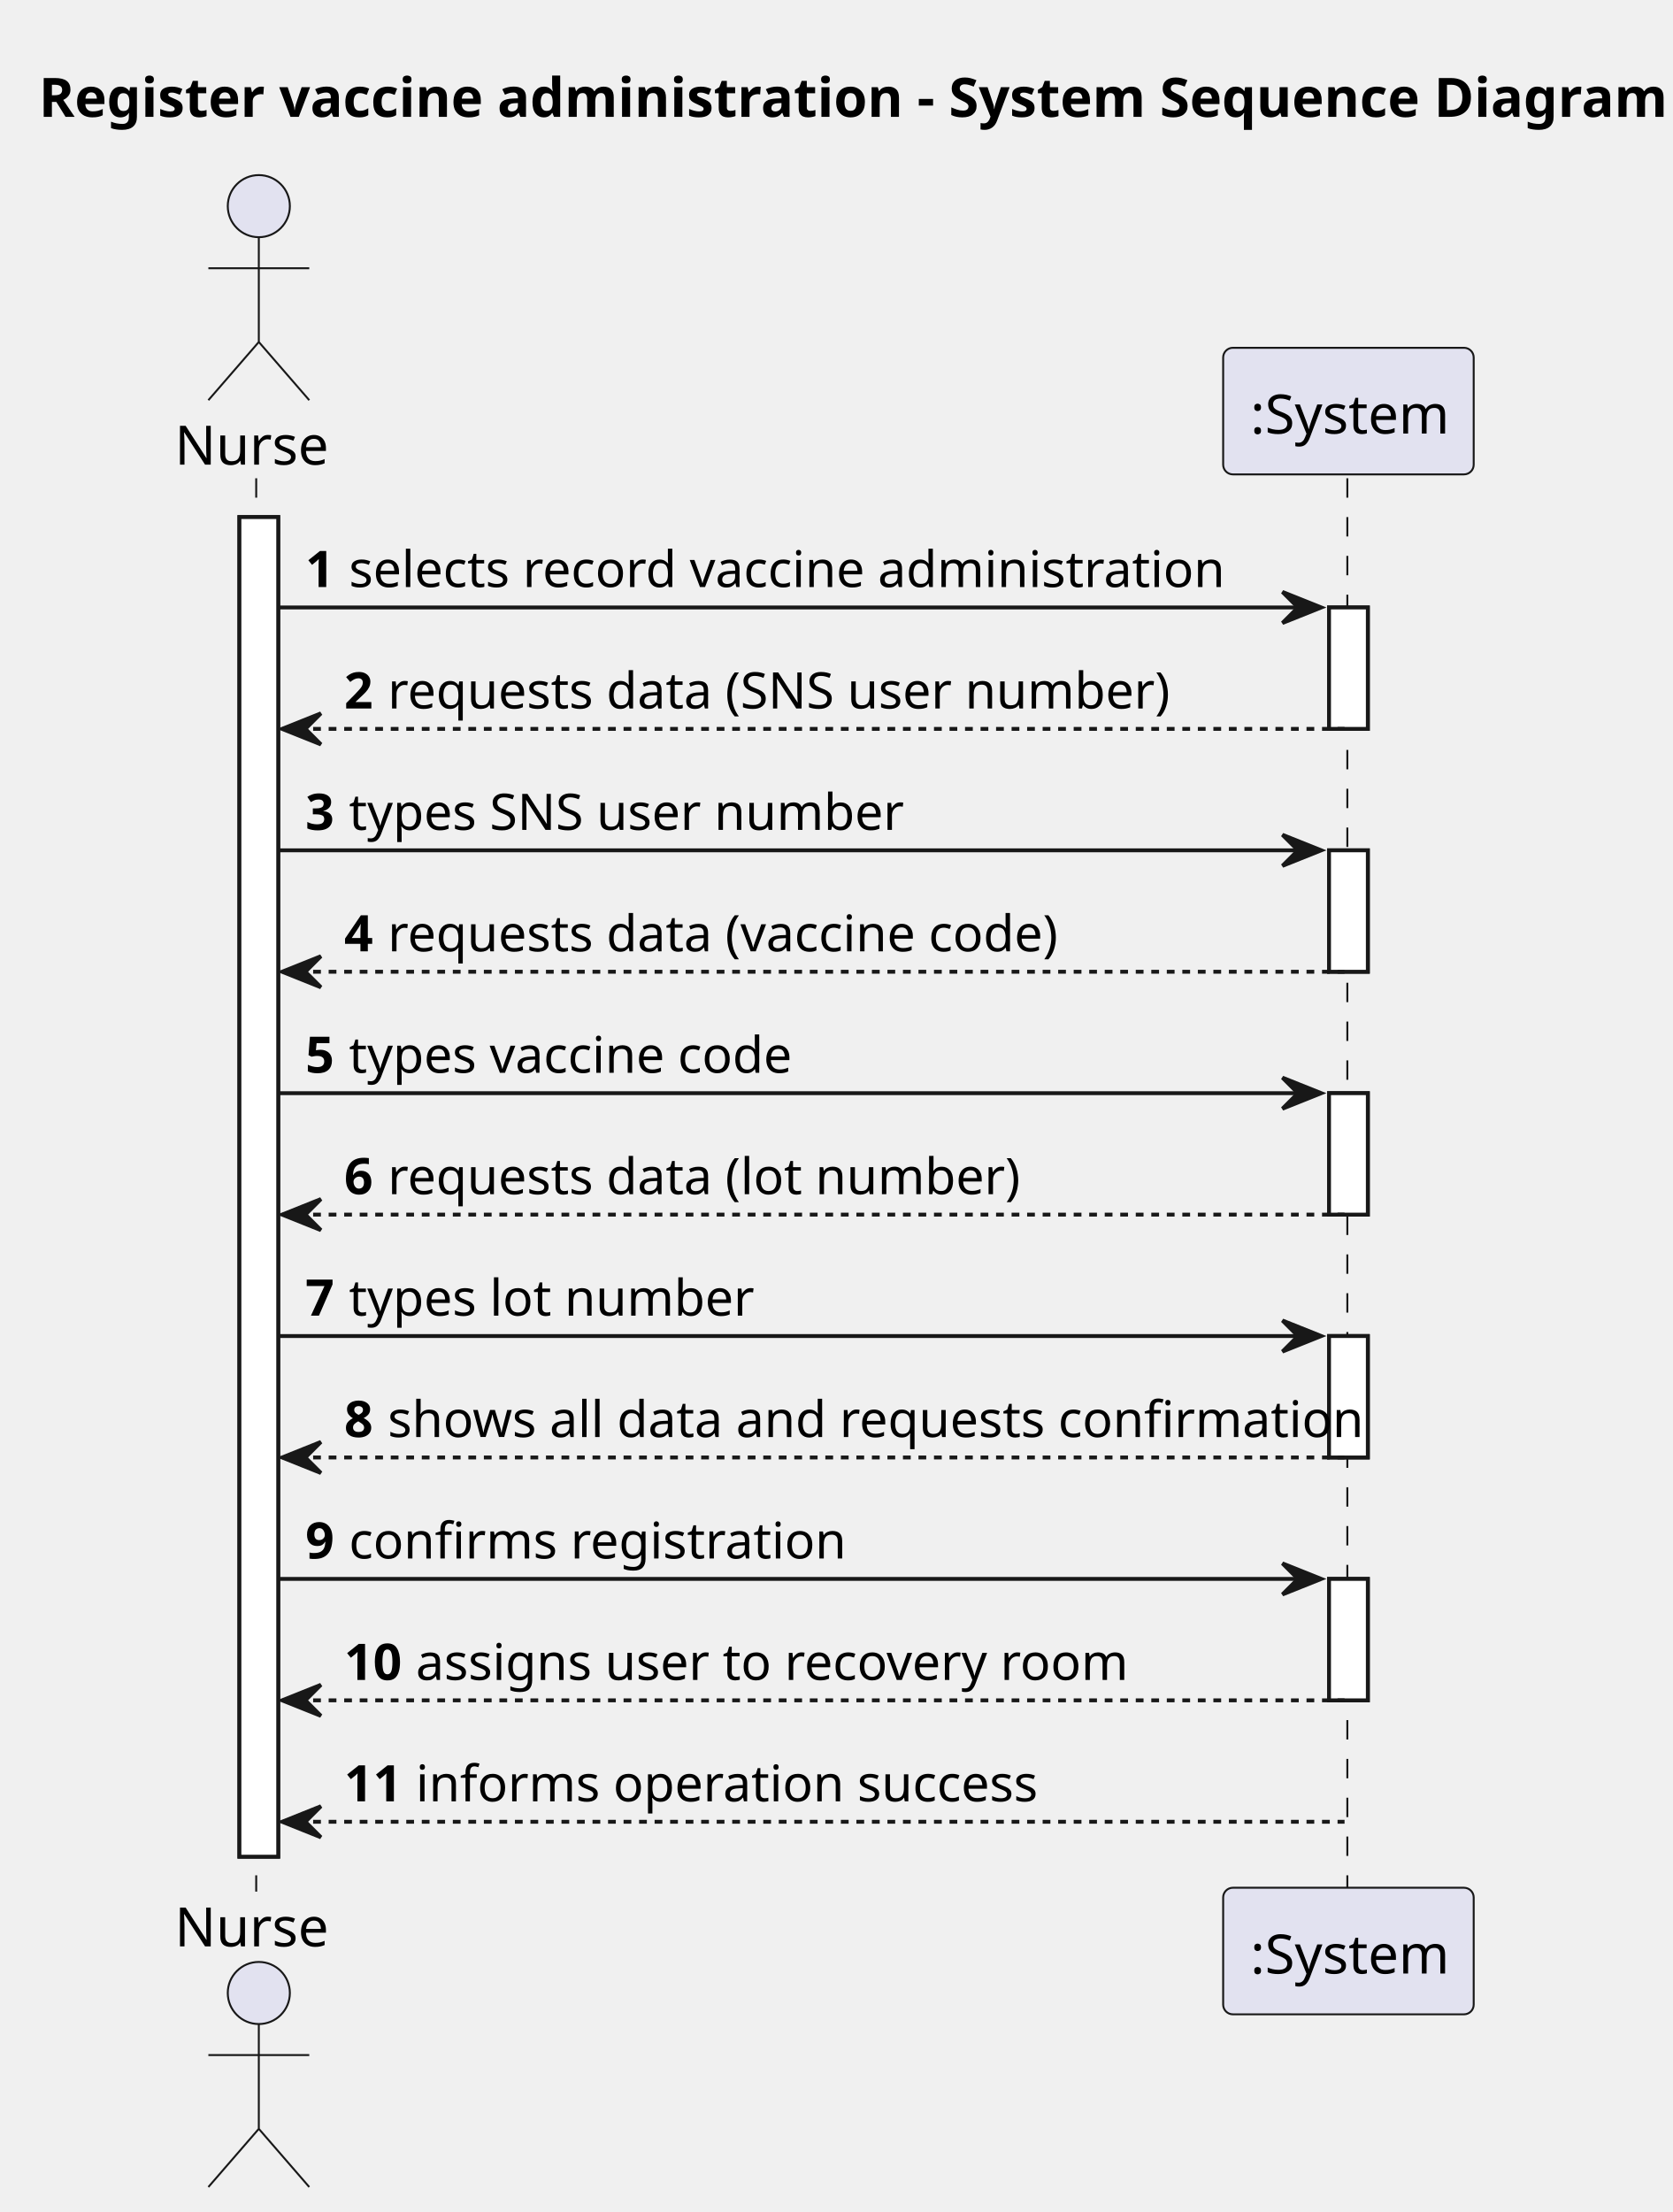
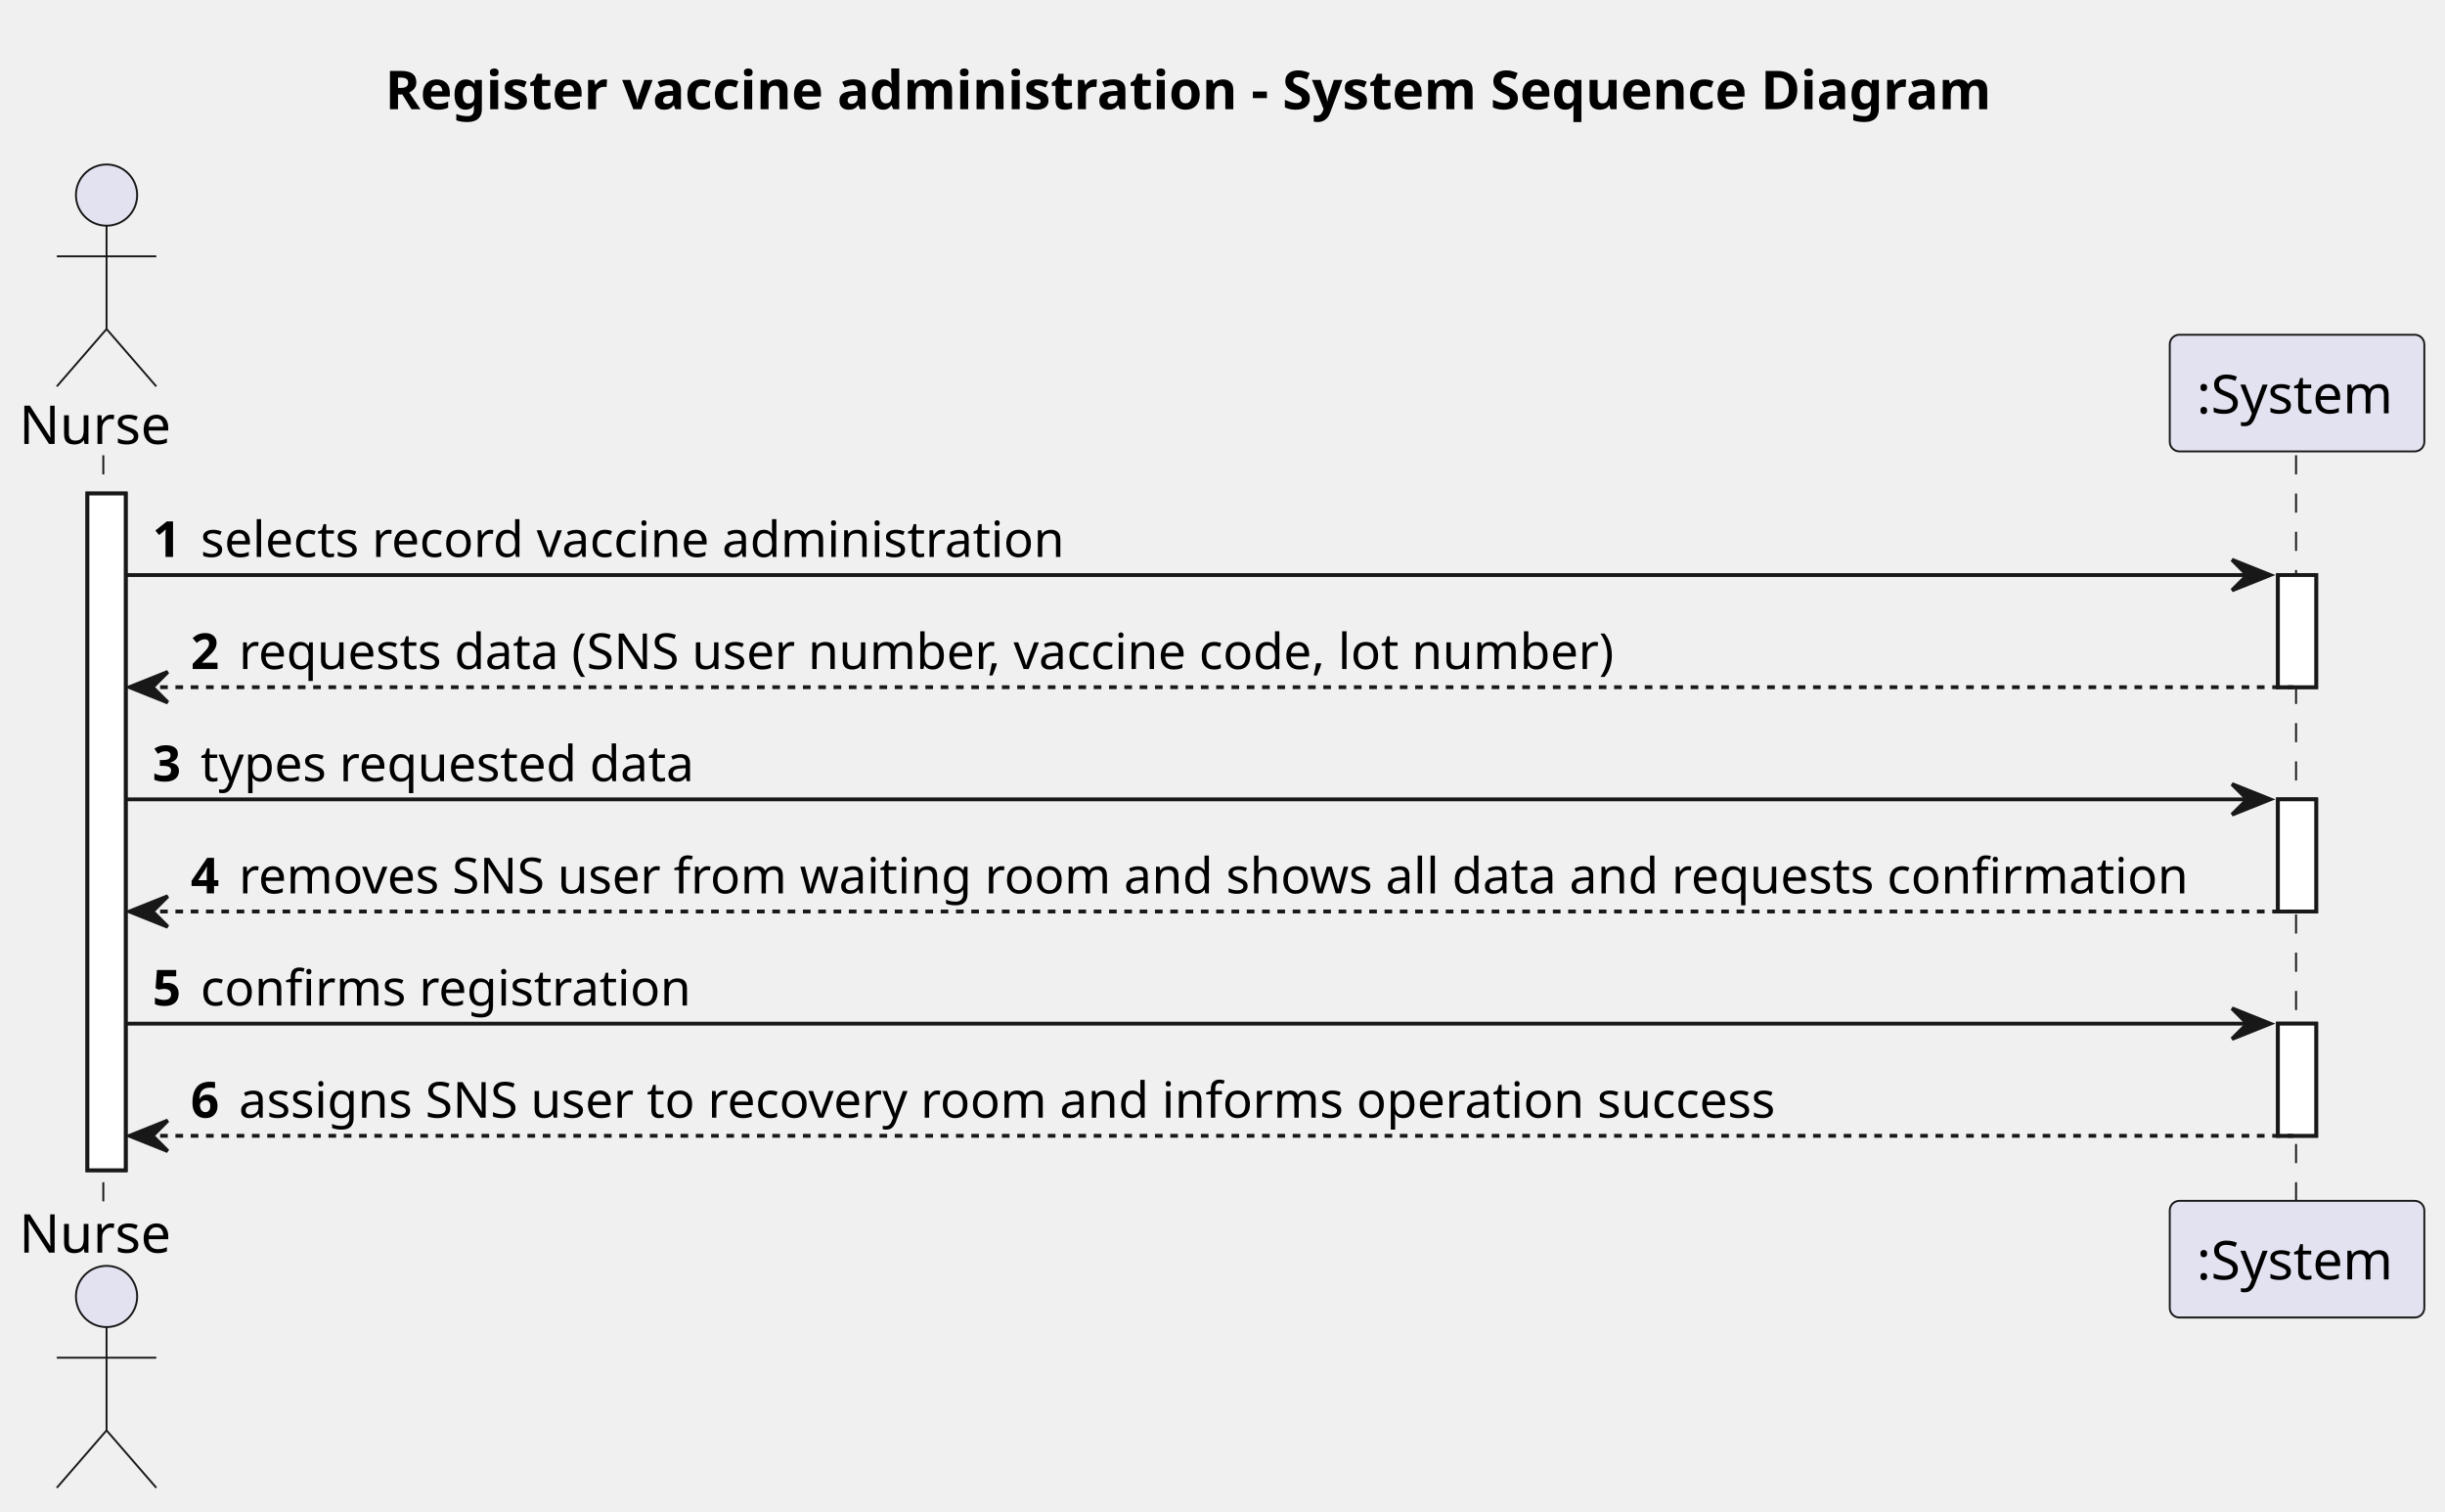
- <svg xmlns="http://www.w3.org/2000/svg" contentStyleType="text/css" height="570px" preserveAspectRatio="none" style="width:431px;height:570px;background:#FFFFFF;" version="1.1" viewBox="0 0 431 570" width="431px" zoomAndPan="magnify">
+ <svg xmlns="http://www.w3.org/2000/svg" contentStyleType="text/css" data-diagram-type="SEQUENCE" height="395px" preserveAspectRatio="none" style="width:639px;height:395px;background:#FFFFFF;" version="1.1" viewBox="0 0 639 395" width="639px" zoomAndPan="magnify">
  <defs />
  <g>
-     <text fill="#000000" font-family="sans-serif" font-size="14" font-weight="bold" lengthAdjust="spacing" textLength="403.812" x="10" y="30.107">Register vaccine administration - System Sequence Diagram</text>
-     <rect fill="#FFFFFF" height="345.201" style="stroke:#181818;stroke-width:1.0;" width="10" x="61.699" y="133.242" />
-     <rect fill="#FFFFFF" height="31.291" style="stroke:#181818;stroke-width:1.0;" width="10" x="342.503" y="156.533" />
-     <rect fill="#FFFFFF" height="31.291" style="stroke:#181818;stroke-width:1.0;" width="10" x="342.503" y="219.115" />
-     <rect fill="#FFFFFF" height="31.291" style="stroke:#181818;stroke-width:1.0;" width="10" x="342.503" y="281.697" />
-     <rect fill="#FFFFFF" height="31.291" style="stroke:#181818;stroke-width:1.0;" width="10" x="342.503" y="344.279" />
-     <rect fill="#FFFFFF" height="31.291" style="stroke:#181818;stroke-width:1.0;" width="10" x="342.503" y="406.861" />
-     <line style="stroke:#181818;stroke-width:0.5;stroke-dasharray:5.0,5.0;" x1="66.027" x2="66.027" y1="123.242" y2="487.443" />
-     <line style="stroke:#181818;stroke-width:0.5;stroke-dasharray:5.0,5.0;" x1="347.221" x2="347.221" y1="123.242" y2="487.443" />
-     <text fill="#000000" font-family="sans-serif" font-size="14" lengthAdjust="spacing" textLength="37.345" x="45.027" y="119.728">Nurse</text>
-     <ellipse cx="66.699" cy="53.121" fill="#E2E2F0" rx="8" ry="8" style="stroke:#181818;stroke-width:0.5;" />
-     <path d="M66.699,61.121 L66.699,88.121 M53.699,69.121 L79.699,69.121 M66.699,88.121 L53.699,103.121 M66.699,88.121 L79.699,103.121 " fill="none" style="stroke:#181818;stroke-width:0.5;" />
-     <text fill="#000000" font-family="sans-serif" font-size="14" lengthAdjust="spacing" textLength="37.345" x="45.027" y="501.551">Nurse</text>
-     <ellipse cx="66.699" cy="513.564" fill="#E2E2F0" rx="8" ry="8" style="stroke:#181818;stroke-width:0.5;" />
-     <path d="M66.699,521.564 L66.699,548.564 M53.699,529.564 L79.699,529.564 M66.699,548.564 L53.699,563.564 M66.699,548.564 L79.699,563.564 " fill="none" style="stroke:#181818;stroke-width:0.5;" />
-     <rect fill="#E2E2F0" height="32.621" rx="2.5" ry="2.5" style="stroke:#181818;stroke-width:0.5;" width="64.565" x="315.221" y="89.621" />
-     <text fill="#000000" font-family="sans-serif" font-size="14" lengthAdjust="spacing" textLength="50.565" x="322.221" y="111.728">:System</text>
-     <rect fill="#E2E2F0" height="32.621" rx="2.5" ry="2.5" style="stroke:#181818;stroke-width:0.5;" width="64.565" x="315.221" y="486.443" />
-     <text fill="#000000" font-family="sans-serif" font-size="14" lengthAdjust="spacing" textLength="50.565" x="322.221" y="508.551">:System</text>
-     <rect fill="#FFFFFF" height="345.201" style="stroke:#181818;stroke-width:1.0;" width="10" x="61.699" y="133.242" />
-     <rect fill="#FFFFFF" height="31.291" style="stroke:#181818;stroke-width:1.0;" width="10" x="342.503" y="156.533" />
-     <rect fill="#FFFFFF" height="31.291" style="stroke:#181818;stroke-width:1.0;" width="10" x="342.503" y="219.115" />
-     <rect fill="#FFFFFF" height="31.291" style="stroke:#181818;stroke-width:1.0;" width="10" x="342.503" y="281.697" />
-     <rect fill="#FFFFFF" height="31.291" style="stroke:#181818;stroke-width:1.0;" width="10" x="342.503" y="344.279" />
-     <rect fill="#FFFFFF" height="31.291" style="stroke:#181818;stroke-width:1.0;" width="10" x="342.503" y="406.861" />
-     <polygon fill="#181818" points="330.503,152.533,340.503,156.533,330.503,160.533,334.503,156.533" style="stroke:#181818;stroke-width:1.0;" />
-     <line style="stroke:#181818;stroke-width:1.0;" x1="71.699" x2="336.503" y1="156.533" y2="156.533" />
-     <text fill="#000000" font-family="sans-serif" font-size="13" font-weight="bold" lengthAdjust="spacing" textLength="7.23" x="78.699" y="151.27">1</text>
-     <text fill="#000000" font-family="sans-serif" font-size="13" lengthAdjust="spacing" textLength="213.148" x="89.929" y="151.27">selects record vaccine administration</text>
-     <polygon fill="#181818" points="82.699,183.824,72.699,187.824,82.699,191.824,78.699,187.824" style="stroke:#181818;stroke-width:1.0;" />
-     <line style="stroke:#181818;stroke-width:1.0;stroke-dasharray:2.0,2.0;" x1="76.699" x2="346.503" y1="187.824" y2="187.824" />
-     <text fill="#000000" font-family="sans-serif" font-size="13" font-weight="bold" lengthAdjust="spacing" textLength="7.23" x="88.699" y="182.561">2</text>
-     <text fill="#000000" font-family="sans-serif" font-size="13" lengthAdjust="spacing" textLength="194.365" x="99.929" y="182.561">requests data (SNS user number)</text>
-     <polygon fill="#181818" points="330.503,215.115,340.503,219.115,330.503,223.115,334.503,219.115" style="stroke:#181818;stroke-width:1.0;" />
-     <line style="stroke:#181818;stroke-width:1.0;" x1="71.699" x2="336.503" y1="219.115" y2="219.115" />
-     <text fill="#000000" font-family="sans-serif" font-size="13" font-weight="bold" lengthAdjust="spacing" textLength="7.23" x="78.699" y="213.852">3</text>
-     <text fill="#000000" font-family="sans-serif" font-size="13" lengthAdjust="spacing" textLength="138.004" x="89.929" y="213.852">types SNS user number</text>
-     <polygon fill="#181818" points="82.699,246.406,72.699,250.406,82.699,254.406,78.699,250.406" style="stroke:#181818;stroke-width:1.0;" />
-     <line style="stroke:#181818;stroke-width:1.0;stroke-dasharray:2.0,2.0;" x1="76.699" x2="346.503" y1="250.406" y2="250.406" />
-     <text fill="#000000" font-family="sans-serif" font-size="13" font-weight="bold" lengthAdjust="spacing" textLength="7.23" x="88.699" y="245.144">4</text>
-     <text fill="#000000" font-family="sans-serif" font-size="13" lengthAdjust="spacing" textLength="166.924" x="99.929" y="245.144">requests data (vaccine code)</text>
-     <polygon fill="#181818" points="330.503,277.697,340.503,281.697,330.503,285.697,334.503,281.697" style="stroke:#181818;stroke-width:1.0;" />
-     <line style="stroke:#181818;stroke-width:1.0;" x1="71.699" x2="336.503" y1="281.697" y2="281.697" />
-     <text fill="#000000" font-family="sans-serif" font-size="13" font-weight="bold" lengthAdjust="spacing" textLength="7.23" x="78.699" y="276.435">5</text>
-     <text fill="#000000" font-family="sans-serif" font-size="13" lengthAdjust="spacing" textLength="110.564" x="89.929" y="276.435">types vaccine code</text>
-     <polygon fill="#181818" points="82.699,308.988,72.699,312.988,82.699,316.988,78.699,312.988" style="stroke:#181818;stroke-width:1.0;" />
-     <line style="stroke:#181818;stroke-width:1.0;stroke-dasharray:2.0,2.0;" x1="76.699" x2="346.503" y1="312.988" y2="312.988" />
-     <text fill="#000000" font-family="sans-serif" font-size="13" font-weight="bold" lengthAdjust="spacing" textLength="7.23" x="88.699" y="307.726">6</text>
-     <text fill="#000000" font-family="sans-serif" font-size="13" lengthAdjust="spacing" textLength="152.464" x="99.929" y="307.726">requests data (lot number)</text>
-     <polygon fill="#181818" points="330.503,340.279,340.503,344.279,330.503,348.279,334.503,344.279" style="stroke:#181818;stroke-width:1.0;" />
-     <line style="stroke:#181818;stroke-width:1.0;" x1="71.699" x2="336.503" y1="344.279" y2="344.279" />
-     <text fill="#000000" font-family="sans-serif" font-size="13" font-weight="bold" lengthAdjust="spacing" textLength="7.23" x="78.699" y="339.017">7</text>
-     <text fill="#000000" font-family="sans-serif" font-size="13" lengthAdjust="spacing" textLength="96.103" x="89.929" y="339.017">types lot number</text>
-     <polygon fill="#181818" points="82.699,371.57,72.699,375.57,82.699,379.57,78.699,375.57" style="stroke:#181818;stroke-width:1.0;" />
-     <line style="stroke:#181818;stroke-width:1.0;stroke-dasharray:2.0,2.0;" x1="76.699" x2="346.503" y1="375.57" y2="375.57" />
-     <text fill="#000000" font-family="sans-serif" font-size="13" font-weight="bold" lengthAdjust="spacing" textLength="7.23" x="88.699" y="370.308">8</text>
-     <text fill="#000000" font-family="sans-serif" font-size="13" lengthAdjust="spacing" textLength="235.574" x="99.929" y="370.308">shows all data and requests confirmation</text>
-     <polygon fill="#181818" points="330.503,402.861,340.503,406.861,330.503,410.861,334.503,406.861" style="stroke:#181818;stroke-width:1.0;" />
-     <line style="stroke:#181818;stroke-width:1.0;" x1="71.699" x2="336.503" y1="406.861" y2="406.861" />
-     <text fill="#000000" font-family="sans-serif" font-size="13" font-weight="bold" lengthAdjust="spacing" textLength="7.23" x="78.699" y="401.599">9</text>
-     <text fill="#000000" font-family="sans-serif" font-size="13" lengthAdjust="spacing" textLength="117.038" x="89.929" y="401.599">confirms registration</text>
-     <polygon fill="#181818" points="82.699,434.152,72.699,438.152,82.699,442.152,78.699,438.152" style="stroke:#181818;stroke-width:1.0;" />
-     <line style="stroke:#181818;stroke-width:1.0;stroke-dasharray:2.0,2.0;" x1="76.699" x2="346.503" y1="438.152" y2="438.152" />
-     <text fill="#000000" font-family="sans-serif" font-size="13" font-weight="bold" lengthAdjust="spacing" textLength="14.46" x="88.699" y="432.89">10</text>
-     <text fill="#000000" font-family="sans-serif" font-size="13" lengthAdjust="spacing" textLength="174.123" x="107.159" y="432.89">assigns user to recovery room</text>
-     <polygon fill="#181818" points="82.699,465.443,72.699,469.443,82.699,473.443,78.699,469.443" style="stroke:#181818;stroke-width:1.0;" />
-     <line style="stroke:#181818;stroke-width:1.0;stroke-dasharray:2.0,2.0;" x1="76.699" x2="346.503" y1="469.443" y2="469.443" />
-     <text fill="#000000" font-family="sans-serif" font-size="13" font-weight="bold" lengthAdjust="spacing" textLength="14.46" x="88.699" y="464.181">11</text>
-     <text fill="#000000" font-family="sans-serif" font-size="13" lengthAdjust="spacing" textLength="151.011" x="107.159" y="464.181">informs operation success</text>
+     <text fill="#000000" font-family="sans-serif" font-size="14" font-weight="bold" lengthAdjust="spacing" textLength="436.297" x="100.65" y="28.535">Register vaccine administration - System Sequence Diagram</text>
+     <g>
+       <rect fill="#FFFFFF" height="176.863" style="stroke:#181818;stroke-width:1;" width="10" x="22.848" y="128.977" />
+     </g>
+     <g>
+       <rect fill="#FFFFFF" height="29.311" style="stroke:#181818;stroke-width:1;" width="10" x="595.333" y="150.287" />
+     </g>
+     <g>
+       <rect fill="#FFFFFF" height="29.311" style="stroke:#181818;stroke-width:1;" width="10" x="595.333" y="208.908" />
+     </g>
+     <g>
+       <rect fill="#FFFFFF" height="29.311" style="stroke:#181818;stroke-width:1;" width="10" x="595.333" y="267.529" />
+     </g>
+     <g>
+       <rect fill="#000000" fill-opacity="0" height="195.863" width="8" x="23.848" y="118.977" />
+       <line style="stroke:#181818;stroke-width:0.5;stroke-dasharray:5,5;" x1="27" x2="27" y1="118.977" y2="314.84" />
+     </g>
+     <g>
+       <rect fill="#000000" fill-opacity="0" height="195.863" width="8" x="596.333" y="118.977" />
+       <line style="stroke:#181818;stroke-width:0.5;stroke-dasharray:5,5;" x1="600.07" x2="600.07" y1="118.977" y2="314.84" />
+     </g>
+     <g class="participant participant-head" data-participant="Nurse">
+       <text fill="#000000" font-family="sans-serif" font-size="14" lengthAdjust="spacing" textLength="39.696" x="5" y="116.023">Nurse</text>
+       <ellipse cx="27.848" cy="50.988" fill="#E2E2F0" rx="8" ry="8" style="stroke:#181818;stroke-width:0.5;" />
+       <path d="M27.848,58.988 L27.848,85.988 M14.848,66.988 L40.848,66.988 M27.848,85.988 L14.848,100.988 M27.848,85.988 L40.848,100.988" fill="none" style="stroke:#181818;stroke-width:0.5;" />
+     </g>
+     <g class="participant participant-tail" data-participant="Nurse">
+       <text fill="#000000" font-family="sans-serif" font-size="14" lengthAdjust="spacing" textLength="39.696" x="5" y="327.375">Nurse</text>
+       <ellipse cx="27.848" cy="338.828" fill="#E2E2F0" rx="8" ry="8" style="stroke:#181818;stroke-width:0.5;" />
+       <path d="M27.848,346.828 L27.848,373.828 M14.848,354.828 L40.848,354.828 M27.848,373.828 L14.848,388.828 M27.848,373.828 L40.848,388.828" fill="none" style="stroke:#181818;stroke-width:0.5;" />
+     </g>
+     <g class="participant participant-head" data-participant="System">
+       <rect fill="#E2E2F0" height="30.488" rx="2.5" ry="2.5" style="stroke:#181818;stroke-width:0.5;" width="66.527" x="567.07" y="87.488" />
+       <text fill="#000000" font-family="sans-serif" font-size="14" lengthAdjust="spacing" textLength="52.527" x="574.07" y="108.023">:System</text>
+     </g>
+     <g class="participant participant-tail" data-participant="System">
+       <rect fill="#E2E2F0" height="30.488" rx="2.5" ry="2.5" style="stroke:#181818;stroke-width:0.5;" width="66.527" x="567.07" y="313.84" />
+       <text fill="#000000" font-family="sans-serif" font-size="14" lengthAdjust="spacing" textLength="52.527" x="574.07" y="334.375">:System</text>
+     </g>
+     <g>
+       <rect fill="#FFFFFF" height="176.863" style="stroke:#181818;stroke-width:1;" width="10" x="22.848" y="128.977" />
+     </g>
+     <g>
+       <rect fill="#FFFFFF" height="29.311" style="stroke:#181818;stroke-width:1;" width="10" x="595.333" y="150.287" />
+     </g>
+     <g>
+       <rect fill="#FFFFFF" height="29.311" style="stroke:#181818;stroke-width:1;" width="10" x="595.333" y="208.908" />
+     </g>
+     <g>
+       <rect fill="#FFFFFF" height="29.311" style="stroke:#181818;stroke-width:1;" width="10" x="595.333" y="267.529" />
+     </g>
+     <g class="message" data-participant-1="Nurse" data-participant-2="System">
+       <polygon fill="#181818" points="583.333,146.287,593.333,150.287,583.333,154.287,587.333,150.287" style="stroke:#181818;stroke-width:1;" />
+       <line style="stroke:#181818;stroke-width:1;" x1="32.848" x2="589.333" y1="150.287" y2="150.287" />
+       <text fill="#000000" font-family="sans-serif" font-size="13" font-weight="bold" lengthAdjust="spacing" textLength="8.576" x="39.848" y="145.545">1</text>
+       <text fill="#000000" font-family="sans-serif" font-size="13" lengthAdjust="spacing" textLength="234.102" x="52.424" y="145.545">selects record vaccine administration</text>
+     </g>
+     <g class="message" data-participant-1="System" data-participant-2="Nurse">
+       <polygon fill="#181818" points="43.848,175.598,33.848,179.598,43.848,183.598,39.848,179.598" style="stroke:#181818;stroke-width:1;" />
+       <line style="stroke:#181818;stroke-width:1;stroke-dasharray:2,2;" x1="37.848" x2="599.333" y1="179.598" y2="179.598" />
+       <text fill="#000000" font-family="sans-serif" font-size="13" font-weight="bold" lengthAdjust="spacing" textLength="8.576" x="49.848" y="174.856">2</text>
+       <text fill="#000000" font-family="sans-serif" font-size="13" lengthAdjust="spacing" textLength="373.026" x="62.424" y="174.856">requests data (SNS user number, vaccine code, lot number)</text>
+     </g>
+     <g class="message" data-participant-1="Nurse" data-participant-2="System">
+       <polygon fill="#181818" points="583.333,204.908,593.333,208.908,583.333,212.908,587.333,208.908" style="stroke:#181818;stroke-width:1;" />
+       <line style="stroke:#181818;stroke-width:1;" x1="32.848" x2="589.333" y1="208.908" y2="208.908" />
+       <text fill="#000000" font-family="sans-serif" font-size="13" font-weight="bold" lengthAdjust="spacing" textLength="8.576" x="39.848" y="204.166">3</text>
+       <text fill="#000000" font-family="sans-serif" font-size="13" lengthAdjust="spacing" textLength="132.304" x="52.424" y="204.166">types requested data</text>
+     </g>
+     <g class="message" data-participant-1="System" data-participant-2="Nurse">
+       <polygon fill="#181818" points="43.848,234.219,33.848,238.219,43.848,242.219,39.848,238.219" style="stroke:#181818;stroke-width:1;" />
+       <line style="stroke:#181818;stroke-width:1;stroke-dasharray:2,2;" x1="37.848" x2="599.333" y1="238.219" y2="238.219" />
+       <text fill="#000000" font-family="sans-serif" font-size="13" font-weight="bold" lengthAdjust="spacing" textLength="8.576" x="49.848" y="233.477">4</text>
+       <text fill="#000000" font-family="sans-serif" font-size="13" lengthAdjust="spacing" textLength="525.91" x="62.424" y="233.477">removes SNS user from waiting room and shows all data and requests confirmation</text>
+     </g>
+     <g class="message" data-participant-1="Nurse" data-participant-2="System">
+       <polygon fill="#181818" points="583.333,263.529,593.333,267.529,583.333,271.529,587.333,267.529" style="stroke:#181818;stroke-width:1;" />
+       <line style="stroke:#181818;stroke-width:1;" x1="32.848" x2="589.333" y1="267.529" y2="267.529" />
+       <text fill="#000000" font-family="sans-serif" font-size="13" font-weight="bold" lengthAdjust="spacing" textLength="8.576" x="39.848" y="262.787">5</text>
+       <text fill="#000000" font-family="sans-serif" font-size="13" lengthAdjust="spacing" textLength="132.533" x="52.424" y="262.787">confirms registration</text>
+     </g>
+     <g class="message" data-participant-1="System" data-participant-2="Nurse">
+       <polygon fill="#181818" points="43.848,292.84,33.848,296.84,43.848,300.84,39.848,296.84" style="stroke:#181818;stroke-width:1;" />
+       <line style="stroke:#181818;stroke-width:1;stroke-dasharray:2,2;" x1="37.848" x2="599.333" y1="296.84" y2="296.84" />
+       <text fill="#000000" font-family="sans-serif" font-size="13" font-weight="bold" lengthAdjust="spacing" textLength="8.576" x="49.848" y="292.098">6</text>
+       <text fill="#000000" font-family="sans-serif" font-size="13" lengthAdjust="spacing" textLength="415.632" x="62.424" y="292.098">assigns SNS user to recovery room and informs operation success</text>
+     </g>
  </g>
</svg>
